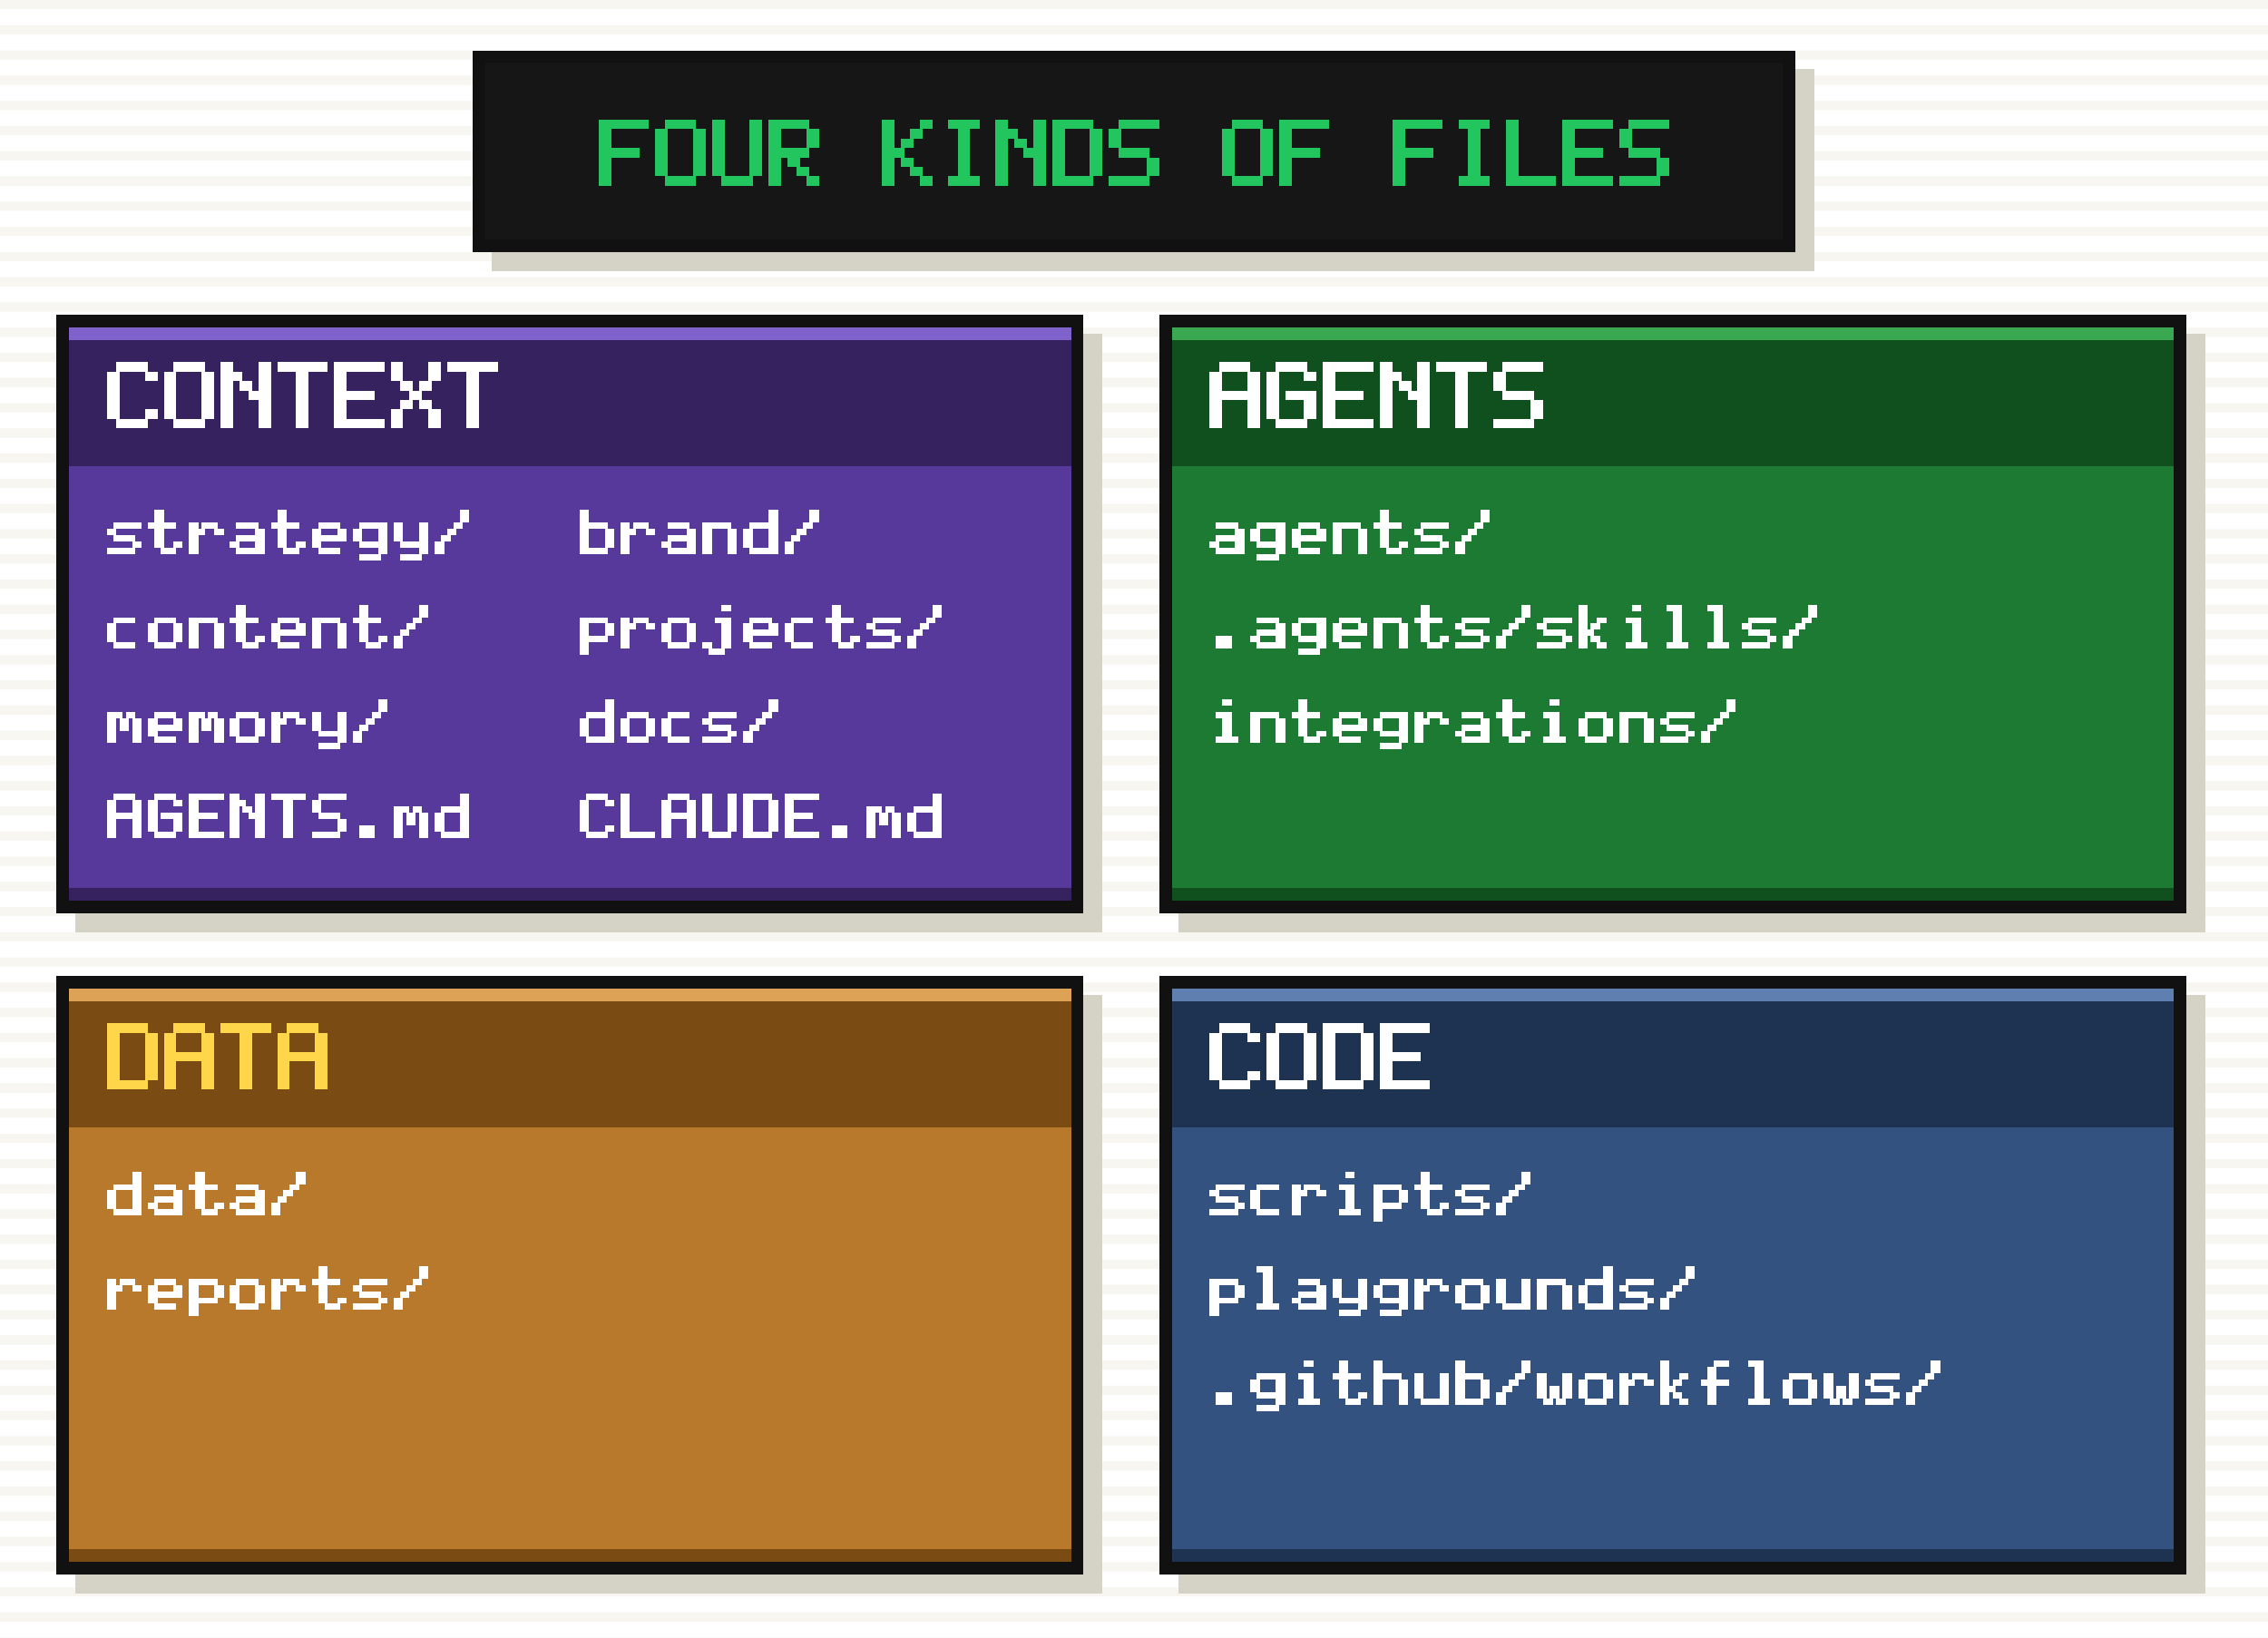
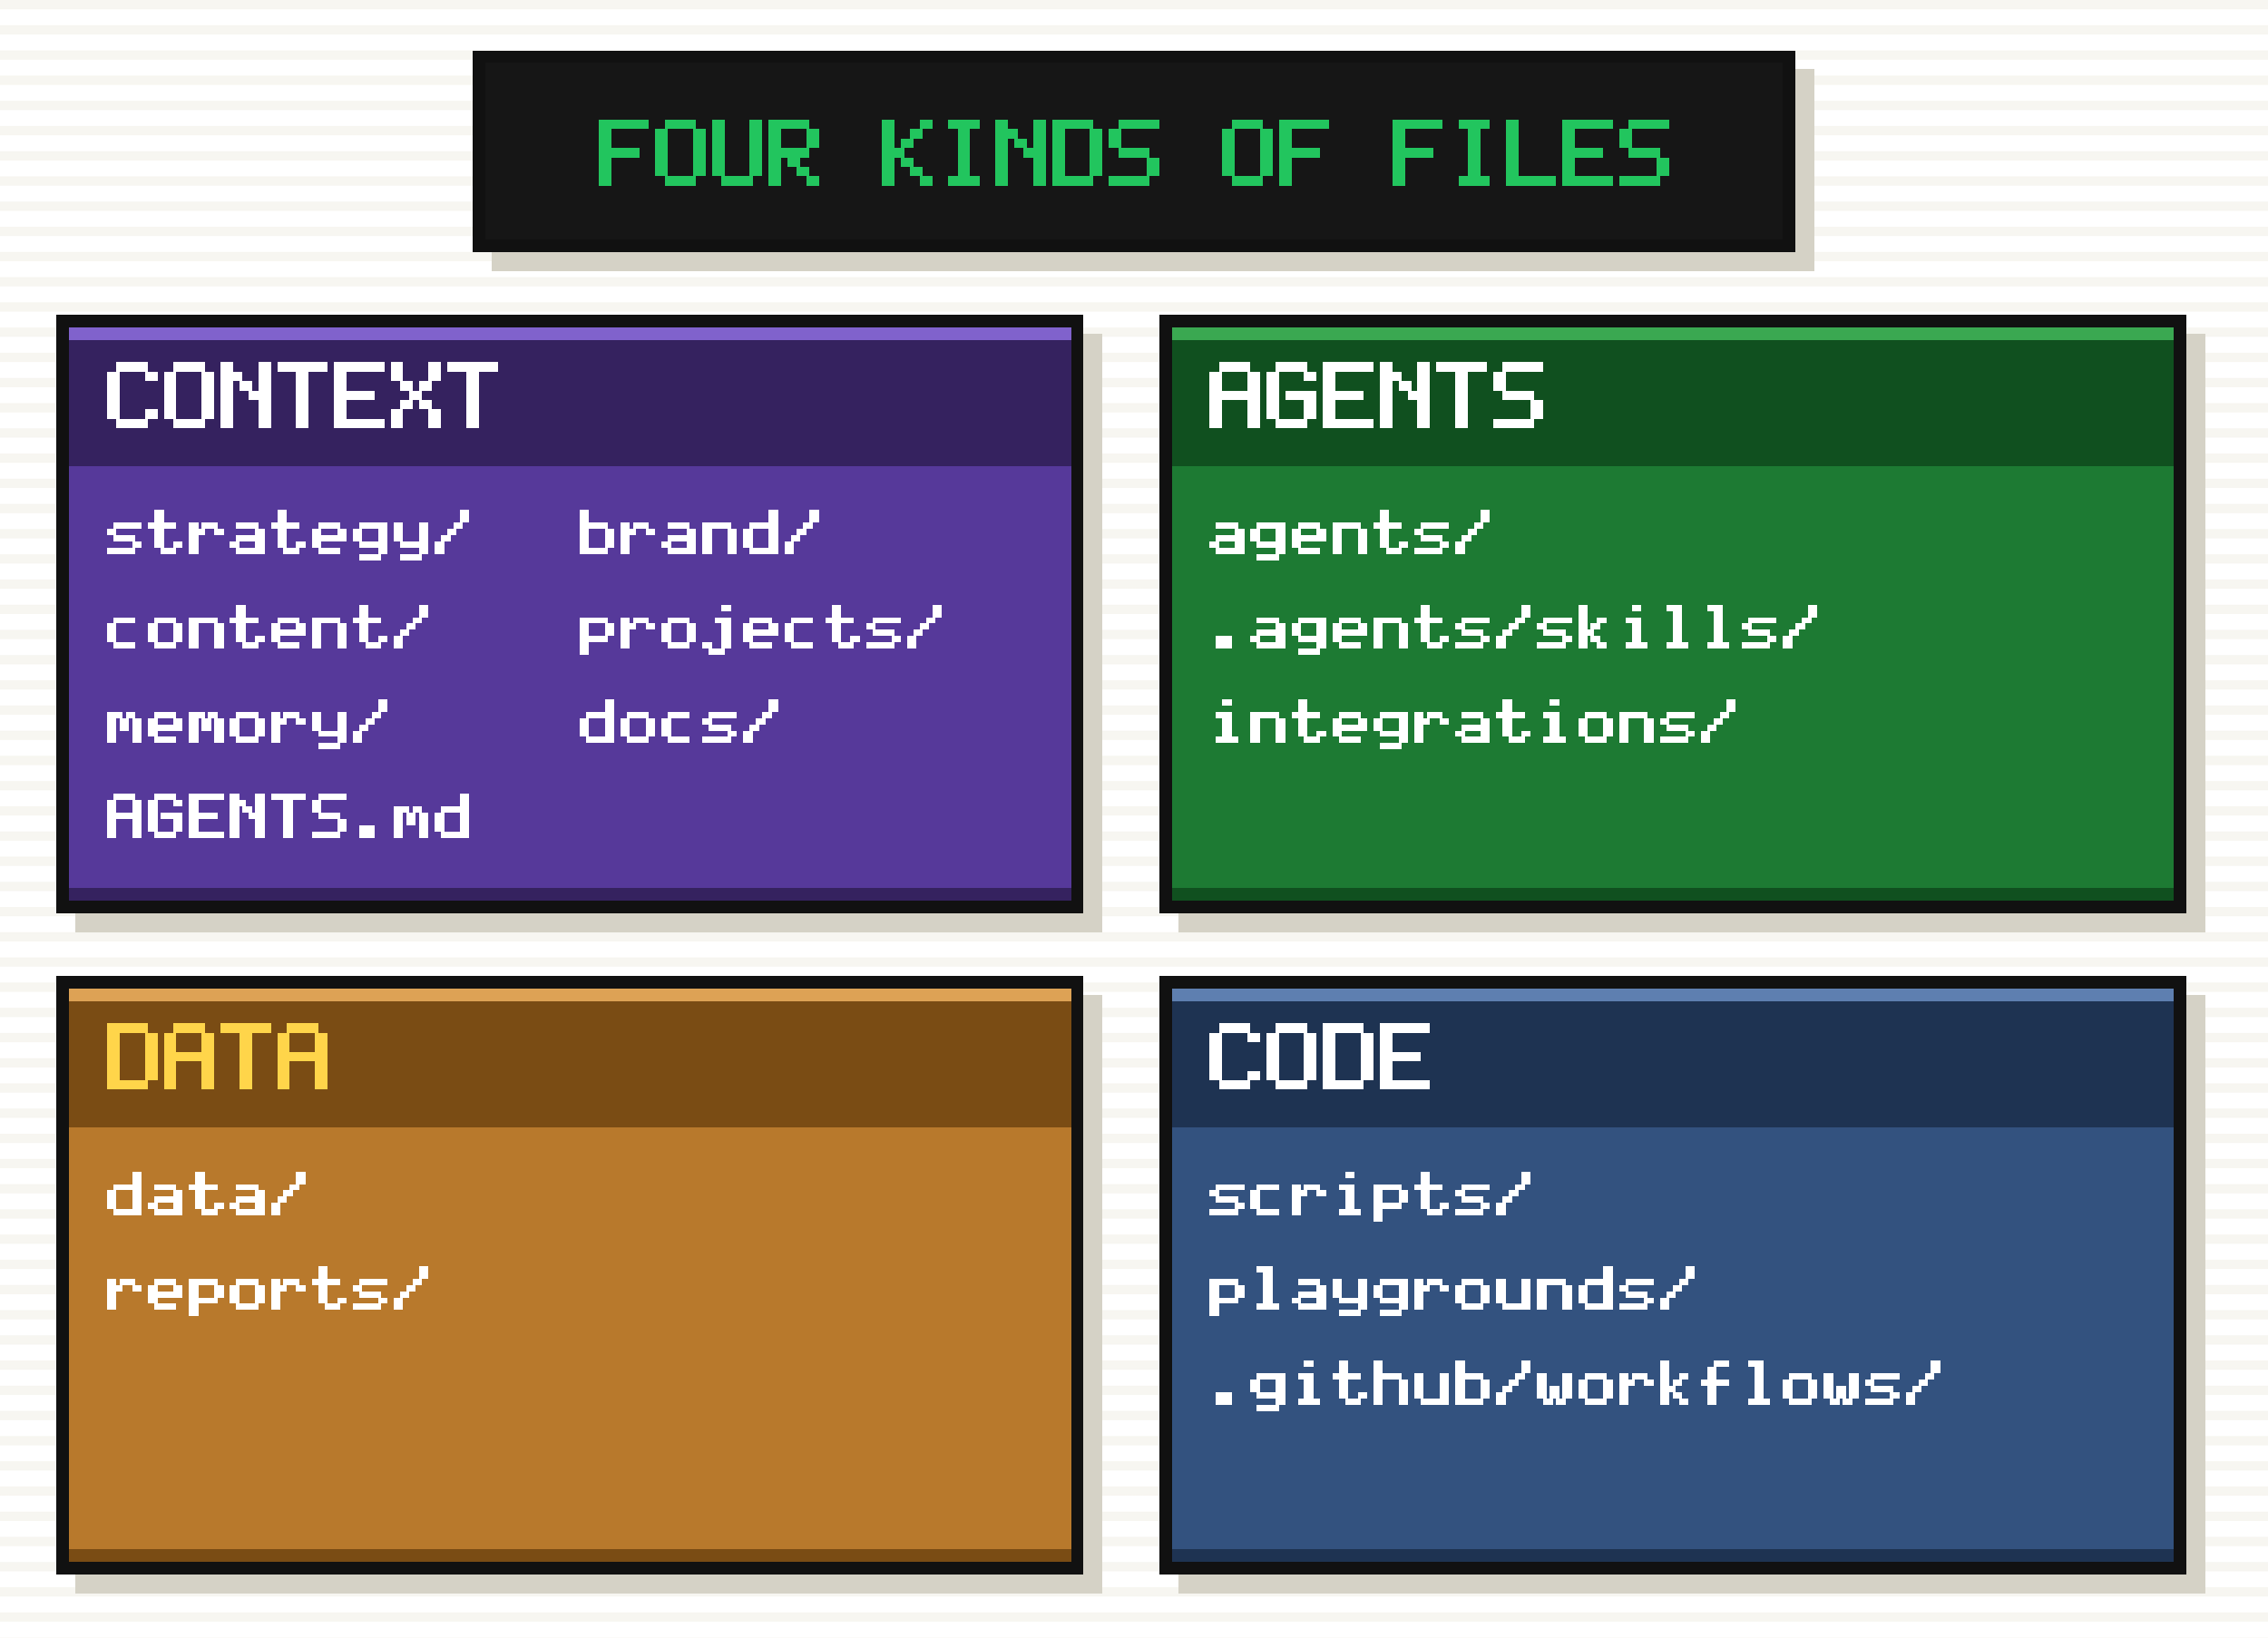
- <svg xmlns="http://www.w3.org/2000/svg" viewBox="0 0 720 520" shape-rendering="crispEdges" role="img" aria-label="The four kinds of files in this repository, drawn as 8-bit pixel art under a green LED sign reading FOUR KINDS OF FILES. Four panels: a purple Context panel holding strategy, brand, content, projects, memory and docs plus AGENTS.md and CLAUDE.md; a green Agents panel holding agents, .agents/skills and integrations; an amber Data panel holding data and reports; and a blue Code panel holding scripts, playgrounds and .github/workflows.">
+ <svg xmlns="http://www.w3.org/2000/svg" viewBox="0 0 720 520" shape-rendering="crispEdges" role="img" aria-label="The four kinds of files in this repository, drawn as 8-bit pixel art under a green LED sign reading FOUR KINDS OF FILES. Four panels: a purple Context panel holding strategy, brand, content, projects, memory and docs plus AGENTS.md; a green Agents panel holding agents, .agents/skills and integrations; an amber Data panel holding data and reports; and a blue Code panel holding scripts, playgrounds and .github/workflows.">
  <defs>
    <pattern id="stripes" width="8" height="8" patternUnits="userSpaceOnUse">
      <rect width="8" height="8" fill="#ffffff" />
      <rect width="8" height="3" fill="#f7f6f1" />
    </pattern>
    <g id="tA">
      <rect x="1" width="3" height="1" />
      <rect y="1" width="1" height="6" />
      <rect x="4" y="1" width="1" height="6" />
      <rect x="1" y="3" width="3" height="1" />
    </g>
    <g id="tC">
      <rect x="1" width="3" height="1" />
      <rect y="1" width="1" height="5" />
      <rect x="4" y="1" width="1" height="1" />
      <rect x="4" y="5" width="1" height="1" />
      <rect x="1" y="6" width="3" height="1" />
    </g>
    <g id="tD">
      <rect width="4" height="1" />
      <rect y="1" width="1" height="6" />
      <rect x="4" y="1" width="1" height="5" />
      <rect x="1" y="6" width="3" height="1" />
    </g>
    <g id="tE">
      <rect width="5" height="1" />
      <rect y="1" width="1" height="6" />
      <rect x="1" y="3" width="3" height="1" />
      <rect x="1" y="6" width="4" height="1" />
    </g>
    <g id="tF">
      <rect width="5" height="1" />
      <rect y="1" width="1" height="6" />
      <rect x="1" y="3" width="3" height="1" />
    </g>
    <g id="tG">
      <rect x="1" width="3" height="1" />
      <rect y="1" width="1" height="5" />
      <rect x="4" y="1" width="1" height="1" />
      <rect x="2" y="3" width="3" height="1" />
      <rect x="4" y="4" width="1" height="2" />
      <rect x="1" y="6" width="3" height="1" />
    </g>
    <g id="tI">
      <rect x="1" width="3" height="1" />
      <rect x="2" y="1" width="1" height="6" />
      <rect x="1" y="6" width="1" height="1" />
      <rect x="3" y="6" width="1" height="1" />
    </g>
    <g id="tK">
      <rect width="1" height="7" />
      <rect x="4" width="1" height="1" />
      <rect x="3" y="1" width="1" height="1" />
      <rect x="2" y="2" width="1" height="1" />
      <rect x="1" y="3" width="1" height="1" />
      <rect x="2" y="4" width="1" height="1" />
      <rect x="3" y="5" width="1" height="1" />
      <rect x="4" y="6" width="1" height="1" />
    </g>
    <g id="tL">
      <rect width="1" height="7" />
      <rect x="1" y="6" width="4" height="1" />
    </g>
    <g id="tN">
      <rect width="1" height="7" />
      <rect x="4" width="1" height="7" />
      <rect x="1" y="1" width="1" height="1" />
      <rect x="2" y="2" width="1" height="1" />
      <rect x="3" y="3" width="1" height="1" />
    </g>
    <g id="tO">
      <rect x="1" width="3" height="1" />
      <rect y="1" width="1" height="5" />
      <rect x="4" y="1" width="1" height="5" />
      <rect x="1" y="6" width="3" height="1" />
    </g>
    <g id="tR">
      <rect width="4" height="1" />
      <rect y="1" width="1" height="6" />
      <rect x="4" y="1" width="1" height="2" />
      <rect x="1" y="3" width="3" height="1" />
      <rect x="2" y="4" width="1" height="1" />
      <rect x="3" y="5" width="1" height="1" />
      <rect x="4" y="6" width="1" height="1" />
    </g>
    <g id="tS">
      <rect x="1" width="4" height="1" />
      <rect y="1" width="1" height="2" />
      <rect x="1" y="3" width="3" height="1" />
      <rect x="4" y="4" width="1" height="2" />
      <rect y="6" width="4" height="1" />
    </g>
    <g id="tT">
      <rect width="5" height="1" />
      <rect x="2" y="1" width="1" height="6" />
    </g>
    <g id="tU">
      <rect width="1" height="6" />
      <rect x="4" width="1" height="6" />
      <rect x="1" y="6" width="3" height="1" />
    </g>
    <g id="tX">
      <rect width="1" height="2" />
      <rect x="4" width="1" height="2" />
      <rect x="1" y="2" width="1" height="1" />
      <rect x="3" y="2" width="1" height="1" />
      <rect x="2" y="3" width="1" height="1" />
      <rect x="1" y="4" width="1" height="1" />
      <rect x="3" y="4" width="1" height="1" />
      <rect y="5" width="1" height="2" />
      <rect x="4" y="5" width="1" height="2" />
    </g>
    <g id="t_a">
      <rect x="1" y="2" width="3" height="1" />
      <rect x="4" y="3" width="1" height="4" />
      <rect x="1" y="4" width="3" height="1" />
      <rect y="5" width="1" height="1" />
      <rect x="1" y="6" width="3" height="1" />
    </g>
    <g id="t_b">
      <rect width="1" height="7" />
      <rect x="1" y="2" width="3" height="1" />
      <rect x="4" y="3" width="1" height="3" />
      <rect x="1" y="6" width="3" height="1" />
    </g>
    <g id="t_c">
      <rect x="1" y="2" width="3" height="1" />
      <rect y="3" width="1" height="3" />
      <rect x="1" y="6" width="3" height="1" />
    </g>
    <g id="t_d">
      <rect x="4" width="1" height="7" />
      <rect x="1" y="2" width="3" height="1" />
      <rect y="3" width="1" height="3" />
      <rect x="1" y="6" width="3" height="1" />
    </g>
    <g id="t_e">
      <rect x="1" y="2" width="3" height="1" />
      <rect y="3" width="1" height="3" />
      <rect x="4" y="3" width="1" height="2" />
      <rect x="1" y="4" width="3" height="1" />
      <rect x="1" y="6" width="3" height="1" />
    </g>
    <g id="t_f">
      <rect x="2" width="2" height="1" />
      <rect x="1" y="1" width="1" height="6" />
      <rect y="3" width="1" height="1" />
      <rect x="2" y="3" width="2" height="1" />
    </g>
    <g id="t_g">
      <rect x="1" y="2" width="4" height="1" />
      <rect y="3" width="1" height="2" />
      <rect x="4" y="3" width="1" height="4" />
      <rect x="1" y="5" width="3" height="1" />
      <rect x="1" y="7" width="3" height="1" />
    </g>
    <g id="t_h">
      <rect width="1" height="7" />
      <rect x="1" y="2" width="3" height="1" />
      <rect x="4" y="3" width="1" height="4" />
    </g>
    <g id="t_i">
      <rect x="2" width="1" height="1" />
      <rect x="1" y="2" width="2" height="1" />
      <rect x="2" y="3" width="1" height="4" />
      <rect x="1" y="6" width="1" height="1" />
      <rect x="3" y="6" width="1" height="1" />
    </g>
    <g id="t_j">
      <rect x="3" width="1" height="1" />
      <rect x="2" y="2" width="2" height="1" />
      <rect x="3" y="3" width="1" height="4" />
      <rect y="6" width="1" height="1" />
      <rect x="1" y="7" width="2" height="1" />
    </g>
    <g id="t_k">
      <rect width="1" height="7" />
      <rect x="3" y="2" width="1" height="1" />
      <rect x="2" y="3" width="1" height="1" />
      <rect x="1" y="4" width="1" height="1" />
      <rect x="2" y="5" width="1" height="1" />
      <rect x="3" y="6" width="1" height="1" />
    </g>
    <g id="t_l">
      <rect x="1" width="2" height="1" />
      <rect x="2" y="1" width="1" height="6" />
      <rect x="1" y="6" width="1" height="1" />
      <rect x="3" y="6" width="1" height="1" />
    </g>
    <g id="t_m">
      <rect y="2" width="2" height="1" />
      <rect x="3" y="2" width="1" height="1" />
      <rect y="3" width="1" height="4" />
      <rect x="2" y="3" width="1" height="2" />
      <rect x="4" y="3" width="1" height="4" />
    </g>
    <g id="t_n">
      <rect y="2" width="4" height="1" />
      <rect y="3" width="1" height="4" />
      <rect x="4" y="3" width="1" height="4" />
    </g>
    <g id="t_o">
      <rect x="1" y="2" width="3" height="1" />
      <rect y="3" width="1" height="3" />
      <rect x="4" y="3" width="1" height="3" />
      <rect x="1" y="6" width="3" height="1" />
    </g>
    <g id="t_p">
      <rect y="2" width="4" height="1" />
      <rect y="3" width="1" height="5" />
      <rect x="4" y="3" width="1" height="2" />
      <rect x="1" y="5" width="3" height="1" />
    </g>
    <g id="t_r">
      <rect y="2" width="1" height="5" />
      <rect x="2" y="2" width="2" height="1" />
      <rect x="1" y="3" width="1" height="1" />
      <rect x="4" y="3" width="1" height="1" />
    </g>
    <g id="t_s">
      <rect x="1" y="2" width="4" height="1" />
      <rect y="3" width="1" height="1" />
      <rect x="1" y="4" width="3" height="1" />
      <rect x="4" y="5" width="1" height="1" />
      <rect y="6" width="4" height="1" />
    </g>
    <g id="t_t">
      <rect x="1" width="1" height="6" />
      <rect y="2" width="1" height="1" />
      <rect x="2" y="2" width="2" height="1" />
      <rect x="4" y="5" width="1" height="1" />
      <rect x="2" y="6" width="2" height="1" />
    </g>
    <g id="t_u">
      <rect y="2" width="1" height="4" />
      <rect x="4" y="2" width="1" height="5" />
      <rect x="1" y="6" width="3" height="1" />
    </g>
    <g id="t_w">
      <rect y="2" width="1" height="4" />
      <rect x="4" y="2" width="1" height="4" />
      <rect x="2" y="4" width="1" height="2" />
      <rect x="1" y="6" width="1" height="1" />
      <rect x="3" y="6" width="1" height="1" />
    </g>
    <g id="t_y">
      <rect y="2" width="1" height="3" />
      <rect x="4" y="2" width="1" height="5" />
      <rect x="1" y="5" width="3" height="1" />
      <rect x="1" y="7" width="3" height="1" />
    </g>
    <g id="tc46">
      <rect x="1" y="5" width="2" height="2" />
    </g>
    <g id="tc47">
      <rect x="4" width="1" height="2" />
      <rect x="3" y="2" width="1" height="1" />
      <rect x="2" y="3" width="1" height="1" />
      <rect x="1" y="4" width="1" height="1" />
      <rect y="5" width="1" height="2" />
    </g>
  </defs>
  <rect width="720" height="520" fill="url(#stripes)" />
  <rect x="156" y="22" width="420" height="64" fill="#d5d2c6" />
  <rect x="150" y="16" width="420" height="64" fill="#111111" />
  <rect x="154" y="20" width="412" height="56" fill="#161616" />
  <g fill="#22c55e">
    <g transform="translate(190,38) scale(3)">
      <use href="#tF" />
      <use href="#tO" x="6" />
      <use href="#tU" x="12" />
      <use href="#tR" x="18" />
      <use href="#tK" x="30" />
      <use href="#tI" x="36" />
      <use href="#tN" x="42" />
      <use href="#tD" x="48" />
      <use href="#tS" x="54" />
      <use href="#tO" x="66" />
      <use href="#tF" x="72" />
      <use href="#tF" x="84" />
      <use href="#tI" x="90" />
      <use href="#tL" x="96" />
      <use href="#tE" x="102" />
      <use href="#tS" x="108" />
    </g>
    <g transform="translate(191,38) scale(3)">
      <use href="#tF" />
      <use href="#tO" x="6" />
      <use href="#tU" x="12" />
      <use href="#tR" x="18" />
      <use href="#tK" x="30" />
      <use href="#tI" x="36" />
      <use href="#tN" x="42" />
      <use href="#tD" x="48" />
      <use href="#tS" x="54" />
      <use href="#tO" x="66" />
      <use href="#tF" x="72" />
      <use href="#tF" x="84" />
      <use href="#tI" x="90" />
      <use href="#tL" x="96" />
      <use href="#tE" x="102" />
      <use href="#tS" x="108" />
    </g>
  </g>
  <rect x="24" y="106" width="326" height="190" fill="#d5d2c6" />
  <rect x="18" y="100" width="326" height="190" fill="#111111" />
  <rect x="22" y="104" width="318" height="182" fill="#56399a" />
  <rect x="22" y="282" width="318" height="4" fill="#35225f" />
  <rect x="22" y="104" width="318" height="44" fill="#35225f" />
  <rect x="22" y="104" width="318" height="4" fill="#8062cc" />
  <g fill="#ffffff">
    <g transform="translate(34,115) scale(3)">
      <use href="#tC" />
      <use href="#tO" x="6" />
      <use href="#tN" x="12" />
      <use href="#tT" x="18" />
      <use href="#tE" x="24" />
      <use href="#tX" x="30" />
      <use href="#tT" x="36" />
    </g>
    <g transform="translate(35,115) scale(3)">
      <use href="#tC" />
      <use href="#tO" x="6" />
      <use href="#tN" x="12" />
      <use href="#tT" x="18" />
      <use href="#tE" x="24" />
      <use href="#tX" x="30" />
      <use href="#tT" x="36" />
    </g>
  </g>
  <g fill="#ffffff">
    <g transform="translate(34,162) scale(2)">
      <use href="#t_s" />
      <use href="#t_t" x="6.5" />
      <use href="#t_r" x="13" />
      <use href="#t_a" x="19.5" />
      <use href="#t_t" x="26" />
      <use href="#t_e" x="32.5" />
      <use href="#t_g" x="39" />
      <use href="#t_y" x="45.5" />
      <use href="#tc47" x="52" />
    </g>
    <g transform="translate(35,162) scale(2)">
      <use href="#t_s" />
      <use href="#t_t" x="6.5" />
      <use href="#t_r" x="13" />
      <use href="#t_a" x="19.5" />
      <use href="#t_t" x="26" />
      <use href="#t_e" x="32.5" />
      <use href="#t_g" x="39" />
      <use href="#t_y" x="45.5" />
      <use href="#tc47" x="52" />
    </g>
  </g>
  <g fill="#ffffff">
    <g transform="translate(34,192) scale(2)">
      <use href="#t_c" />
      <use href="#t_o" x="6.5" />
      <use href="#t_n" x="13" />
      <use href="#t_t" x="19.5" />
      <use href="#t_e" x="26" />
      <use href="#t_n" x="32.5" />
      <use href="#t_t" x="39" />
      <use href="#tc47" x="45.5" />
    </g>
    <g transform="translate(35,192) scale(2)">
      <use href="#t_c" />
      <use href="#t_o" x="6.5" />
      <use href="#t_n" x="13" />
      <use href="#t_t" x="19.5" />
      <use href="#t_e" x="26" />
      <use href="#t_n" x="32.5" />
      <use href="#t_t" x="39" />
      <use href="#tc47" x="45.5" />
    </g>
  </g>
  <g fill="#ffffff">
    <g transform="translate(34,222) scale(2)">
      <use href="#t_m" />
      <use href="#t_e" x="6.5" />
      <use href="#t_m" x="13" />
      <use href="#t_o" x="19.5" />
      <use href="#t_r" x="26" />
      <use href="#t_y" x="32.5" />
      <use href="#tc47" x="39" />
    </g>
    <g transform="translate(35,222) scale(2)">
      <use href="#t_m" />
      <use href="#t_e" x="6.5" />
      <use href="#t_m" x="13" />
      <use href="#t_o" x="19.5" />
      <use href="#t_r" x="26" />
      <use href="#t_y" x="32.5" />
      <use href="#tc47" x="39" />
    </g>
  </g>
  <g fill="#ffffff">
    <g transform="translate(34,252) scale(2)">
      <use href="#tA" />
      <use href="#tG" x="6.5" />
      <use href="#tE" x="13" />
      <use href="#tN" x="19.5" />
      <use href="#tT" x="26" />
      <use href="#tS" x="32.5" />
      <use href="#tc46" x="39" />
      <use href="#t_m" x="45.5" />
      <use href="#t_d" x="52" />
    </g>
    <g transform="translate(35,252) scale(2)">
      <use href="#tA" />
      <use href="#tG" x="6.5" />
      <use href="#tE" x="13" />
      <use href="#tN" x="19.5" />
      <use href="#tT" x="26" />
      <use href="#tS" x="32.5" />
      <use href="#tc46" x="39" />
      <use href="#t_m" x="45.5" />
      <use href="#t_d" x="52" />
    </g>
  </g>
  <g fill="#ffffff">
    <g transform="translate(184,162) scale(2)">
      <use href="#t_b" />
      <use href="#t_r" x="6.5" />
      <use href="#t_a" x="13" />
      <use href="#t_n" x="19.5" />
      <use href="#t_d" x="26" />
      <use href="#tc47" x="32.5" />
    </g>
    <g transform="translate(185,162) scale(2)">
      <use href="#t_b" />
      <use href="#t_r" x="6.5" />
      <use href="#t_a" x="13" />
      <use href="#t_n" x="19.5" />
      <use href="#t_d" x="26" />
      <use href="#tc47" x="32.5" />
    </g>
  </g>
  <g fill="#ffffff">
    <g transform="translate(184,192) scale(2)">
      <use href="#t_p" />
      <use href="#t_r" x="6.5" />
      <use href="#t_o" x="13" />
      <use href="#t_j" x="19.5" />
      <use href="#t_e" x="26" />
      <use href="#t_c" x="32.5" />
      <use href="#t_t" x="39" />
      <use href="#t_s" x="45.5" />
      <use href="#tc47" x="52" />
    </g>
    <g transform="translate(185,192) scale(2)">
      <use href="#t_p" />
      <use href="#t_r" x="6.5" />
      <use href="#t_o" x="13" />
      <use href="#t_j" x="19.5" />
      <use href="#t_e" x="26" />
      <use href="#t_c" x="32.5" />
      <use href="#t_t" x="39" />
      <use href="#t_s" x="45.5" />
      <use href="#tc47" x="52" />
    </g>
  </g>
  <g fill="#ffffff">
    <g transform="translate(184,222) scale(2)">
      <use href="#t_d" />
      <use href="#t_o" x="6.5" />
      <use href="#t_c" x="13" />
      <use href="#t_s" x="19.5" />
      <use href="#tc47" x="26" />
    </g>
    <g transform="translate(185,222) scale(2)">
      <use href="#t_d" />
      <use href="#t_o" x="6.5" />
      <use href="#t_c" x="13" />
      <use href="#t_s" x="19.5" />
      <use href="#tc47" x="26" />
    </g>
  </g>
-   <g fill="#ffffff">
-     <g transform="translate(184,252) scale(2)">
-       <use href="#tC" />
-       <use href="#tL" x="6.5" />
-       <use href="#tA" x="13" />
-       <use href="#tU" x="19.5" />
-       <use href="#tD" x="26" />
-       <use href="#tE" x="32.5" />
-       <use href="#tc46" x="39" />
-       <use href="#t_m" x="45.5" />
-       <use href="#t_d" x="52" />
-     </g>
-     <g transform="translate(185,252) scale(2)">
-       <use href="#tC" />
-       <use href="#tL" x="6.5" />
-       <use href="#tA" x="13" />
-       <use href="#tU" x="19.5" />
-       <use href="#tD" x="26" />
-       <use href="#tE" x="32.5" />
-       <use href="#tc46" x="39" />
-       <use href="#t_m" x="45.5" />
-       <use href="#t_d" x="52" />
-     </g>
-   </g>
  <rect x="374" y="106" width="326" height="190" fill="#d5d2c6" />
  <rect x="368" y="100" width="326" height="190" fill="#111111" />
  <rect x="372" y="104" width="318" height="182" fill="#1d7a33" />
  <rect x="372" y="282" width="318" height="4" fill="#10501f" />
  <rect x="372" y="104" width="318" height="44" fill="#10501f" />
  <rect x="372" y="104" width="318" height="4" fill="#3aa851" />
  <g fill="#ffffff">
    <g transform="translate(384,115) scale(3)">
      <use href="#tA" />
      <use href="#tG" x="6" />
      <use href="#tE" x="12" />
      <use href="#tN" x="18" />
      <use href="#tT" x="24" />
      <use href="#tS" x="30" />
    </g>
    <g transform="translate(385,115) scale(3)">
      <use href="#tA" />
      <use href="#tG" x="6" />
      <use href="#tE" x="12" />
      <use href="#tN" x="18" />
      <use href="#tT" x="24" />
      <use href="#tS" x="30" />
    </g>
  </g>
  <g fill="#ffffff">
    <g transform="translate(384,162) scale(2)">
      <use href="#t_a" />
      <use href="#t_g" x="6.5" />
      <use href="#t_e" x="13" />
      <use href="#t_n" x="19.5" />
      <use href="#t_t" x="26" />
      <use href="#t_s" x="32.5" />
      <use href="#tc47" x="39" />
    </g>
    <g transform="translate(385,162) scale(2)">
      <use href="#t_a" />
      <use href="#t_g" x="6.5" />
      <use href="#t_e" x="13" />
      <use href="#t_n" x="19.5" />
      <use href="#t_t" x="26" />
      <use href="#t_s" x="32.5" />
      <use href="#tc47" x="39" />
    </g>
  </g>
  <g fill="#ffffff">
    <g transform="translate(384,192) scale(2)">
      <use href="#tc46" />
      <use href="#t_a" x="6.5" />
      <use href="#t_g" x="13" />
      <use href="#t_e" x="19.5" />
      <use href="#t_n" x="26" />
      <use href="#t_t" x="32.5" />
      <use href="#t_s" x="39" />
      <use href="#tc47" x="45.5" />
      <use href="#t_s" x="52" />
      <use href="#t_k" x="58.5" />
      <use href="#t_i" x="65" />
      <use href="#t_l" x="71.5" />
      <use href="#t_l" x="78" />
      <use href="#t_s" x="84.5" />
      <use href="#tc47" x="91" />
    </g>
    <g transform="translate(385,192) scale(2)">
      <use href="#tc46" />
      <use href="#t_a" x="6.5" />
      <use href="#t_g" x="13" />
      <use href="#t_e" x="19.5" />
      <use href="#t_n" x="26" />
      <use href="#t_t" x="32.5" />
      <use href="#t_s" x="39" />
      <use href="#tc47" x="45.5" />
      <use href="#t_s" x="52" />
      <use href="#t_k" x="58.5" />
      <use href="#t_i" x="65" />
      <use href="#t_l" x="71.5" />
      <use href="#t_l" x="78" />
      <use href="#t_s" x="84.5" />
      <use href="#tc47" x="91" />
    </g>
  </g>
  <g fill="#ffffff">
    <g transform="translate(384,222) scale(2)">
      <use href="#t_i" />
      <use href="#t_n" x="6.5" />
      <use href="#t_t" x="13" />
      <use href="#t_e" x="19.5" />
      <use href="#t_g" x="26" />
      <use href="#t_r" x="32.5" />
      <use href="#t_a" x="39" />
      <use href="#t_t" x="45.5" />
      <use href="#t_i" x="52" />
      <use href="#t_o" x="58.5" />
      <use href="#t_n" x="65" />
      <use href="#t_s" x="71.5" />
      <use href="#tc47" x="78" />
    </g>
    <g transform="translate(385,222) scale(2)">
      <use href="#t_i" />
      <use href="#t_n" x="6.5" />
      <use href="#t_t" x="13" />
      <use href="#t_e" x="19.5" />
      <use href="#t_g" x="26" />
      <use href="#t_r" x="32.5" />
      <use href="#t_a" x="39" />
      <use href="#t_t" x="45.5" />
      <use href="#t_i" x="52" />
      <use href="#t_o" x="58.5" />
      <use href="#t_n" x="65" />
      <use href="#t_s" x="71.5" />
      <use href="#tc47" x="78" />
    </g>
  </g>
  <rect x="24" y="316" width="326" height="190" fill="#d5d2c6" />
  <rect x="18" y="310" width="326" height="190" fill="#111111" />
  <rect x="22" y="314" width="318" height="182" fill="#b8792c" />
  <rect x="22" y="492" width="318" height="4" fill="#7a4c14" />
  <rect x="22" y="314" width="318" height="44" fill="#7a4c14" />
  <rect x="22" y="314" width="318" height="4" fill="#dda255" />
  <g fill="#ffd54a">
    <g transform="translate(34,325) scale(3)">
      <use href="#tD" />
      <use href="#tA" x="6" />
      <use href="#tT" x="12" />
      <use href="#tA" x="18" />
    </g>
    <g transform="translate(35,325) scale(3)">
      <use href="#tD" />
      <use href="#tA" x="6" />
      <use href="#tT" x="12" />
      <use href="#tA" x="18" />
    </g>
  </g>
  <g fill="#ffffff">
    <g transform="translate(34,372) scale(2)">
      <use href="#t_d" />
      <use href="#t_a" x="6.5" />
      <use href="#t_t" x="13" />
      <use href="#t_a" x="19.5" />
      <use href="#tc47" x="26" />
    </g>
    <g transform="translate(35,372) scale(2)">
      <use href="#t_d" />
      <use href="#t_a" x="6.5" />
      <use href="#t_t" x="13" />
      <use href="#t_a" x="19.5" />
      <use href="#tc47" x="26" />
    </g>
  </g>
  <g fill="#ffffff">
    <g transform="translate(34,402) scale(2)">
      <use href="#t_r" />
      <use href="#t_e" x="6.5" />
      <use href="#t_p" x="13" />
      <use href="#t_o" x="19.5" />
      <use href="#t_r" x="26" />
      <use href="#t_t" x="32.5" />
      <use href="#t_s" x="39" />
      <use href="#tc47" x="45.5" />
    </g>
    <g transform="translate(35,402) scale(2)">
      <use href="#t_r" />
      <use href="#t_e" x="6.5" />
      <use href="#t_p" x="13" />
      <use href="#t_o" x="19.5" />
      <use href="#t_r" x="26" />
      <use href="#t_t" x="32.5" />
      <use href="#t_s" x="39" />
      <use href="#tc47" x="45.5" />
    </g>
  </g>
  <rect x="374" y="316" width="326" height="190" fill="#d5d2c6" />
  <rect x="368" y="310" width="326" height="190" fill="#111111" />
  <rect x="372" y="314" width="318" height="182" fill="#33527f" />
  <rect x="372" y="492" width="318" height="4" fill="#1e3352" />
  <rect x="372" y="314" width="318" height="44" fill="#1e3352" />
  <rect x="372" y="314" width="318" height="4" fill="#5e7fb0" />
  <g fill="#ffffff">
    <g transform="translate(384,325) scale(3)">
      <use href="#tC" />
      <use href="#tO" x="6" />
      <use href="#tD" x="12" />
      <use href="#tE" x="18" />
    </g>
    <g transform="translate(385,325) scale(3)">
      <use href="#tC" />
      <use href="#tO" x="6" />
      <use href="#tD" x="12" />
      <use href="#tE" x="18" />
    </g>
  </g>
  <g fill="#ffffff">
    <g transform="translate(384,372) scale(2)">
      <use href="#t_s" />
      <use href="#t_c" x="6.5" />
      <use href="#t_r" x="13" />
      <use href="#t_i" x="19.5" />
      <use href="#t_p" x="26" />
      <use href="#t_t" x="32.5" />
      <use href="#t_s" x="39" />
      <use href="#tc47" x="45.5" />
    </g>
    <g transform="translate(385,372) scale(2)">
      <use href="#t_s" />
      <use href="#t_c" x="6.5" />
      <use href="#t_r" x="13" />
      <use href="#t_i" x="19.5" />
      <use href="#t_p" x="26" />
      <use href="#t_t" x="32.5" />
      <use href="#t_s" x="39" />
      <use href="#tc47" x="45.5" />
    </g>
  </g>
  <g fill="#ffffff">
    <g transform="translate(384,402) scale(2)">
      <use href="#t_p" />
      <use href="#t_l" x="6.5" />
      <use href="#t_a" x="13" />
      <use href="#t_y" x="19.5" />
      <use href="#t_g" x="26" />
      <use href="#t_r" x="32.5" />
      <use href="#t_o" x="39" />
      <use href="#t_u" x="45.5" />
      <use href="#t_n" x="52" />
      <use href="#t_d" x="58.5" />
      <use href="#t_s" x="65" />
      <use href="#tc47" x="71.5" />
    </g>
    <g transform="translate(385,402) scale(2)">
      <use href="#t_p" />
      <use href="#t_l" x="6.5" />
      <use href="#t_a" x="13" />
      <use href="#t_y" x="19.5" />
      <use href="#t_g" x="26" />
      <use href="#t_r" x="32.5" />
      <use href="#t_o" x="39" />
      <use href="#t_u" x="45.5" />
      <use href="#t_n" x="52" />
      <use href="#t_d" x="58.5" />
      <use href="#t_s" x="65" />
      <use href="#tc47" x="71.5" />
    </g>
  </g>
  <g fill="#ffffff">
    <g transform="translate(384,432) scale(2)">
      <use href="#tc46" />
      <use href="#t_g" x="6.5" />
      <use href="#t_i" x="13" />
      <use href="#t_t" x="19.5" />
      <use href="#t_h" x="26" />
      <use href="#t_u" x="32.5" />
      <use href="#t_b" x="39" />
      <use href="#tc47" x="45.5" />
      <use href="#t_w" x="52" />
      <use href="#t_o" x="58.5" />
      <use href="#t_r" x="65" />
      <use href="#t_k" x="71.5" />
      <use href="#t_f" x="78" />
      <use href="#t_l" x="84.5" />
      <use href="#t_o" x="91" />
      <use href="#t_w" x="97.5" />
      <use href="#t_s" x="104" />
      <use href="#tc47" x="110.5" />
    </g>
    <g transform="translate(385,432) scale(2)">
      <use href="#tc46" />
      <use href="#t_g" x="6.5" />
      <use href="#t_i" x="13" />
      <use href="#t_t" x="19.5" />
      <use href="#t_h" x="26" />
      <use href="#t_u" x="32.5" />
      <use href="#t_b" x="39" />
      <use href="#tc47" x="45.5" />
      <use href="#t_w" x="52" />
      <use href="#t_o" x="58.5" />
      <use href="#t_r" x="65" />
      <use href="#t_k" x="71.5" />
      <use href="#t_f" x="78" />
      <use href="#t_l" x="84.5" />
      <use href="#t_o" x="91" />
      <use href="#t_w" x="97.5" />
      <use href="#t_s" x="104" />
      <use href="#tc47" x="110.5" />
    </g>
  </g>
</svg>
